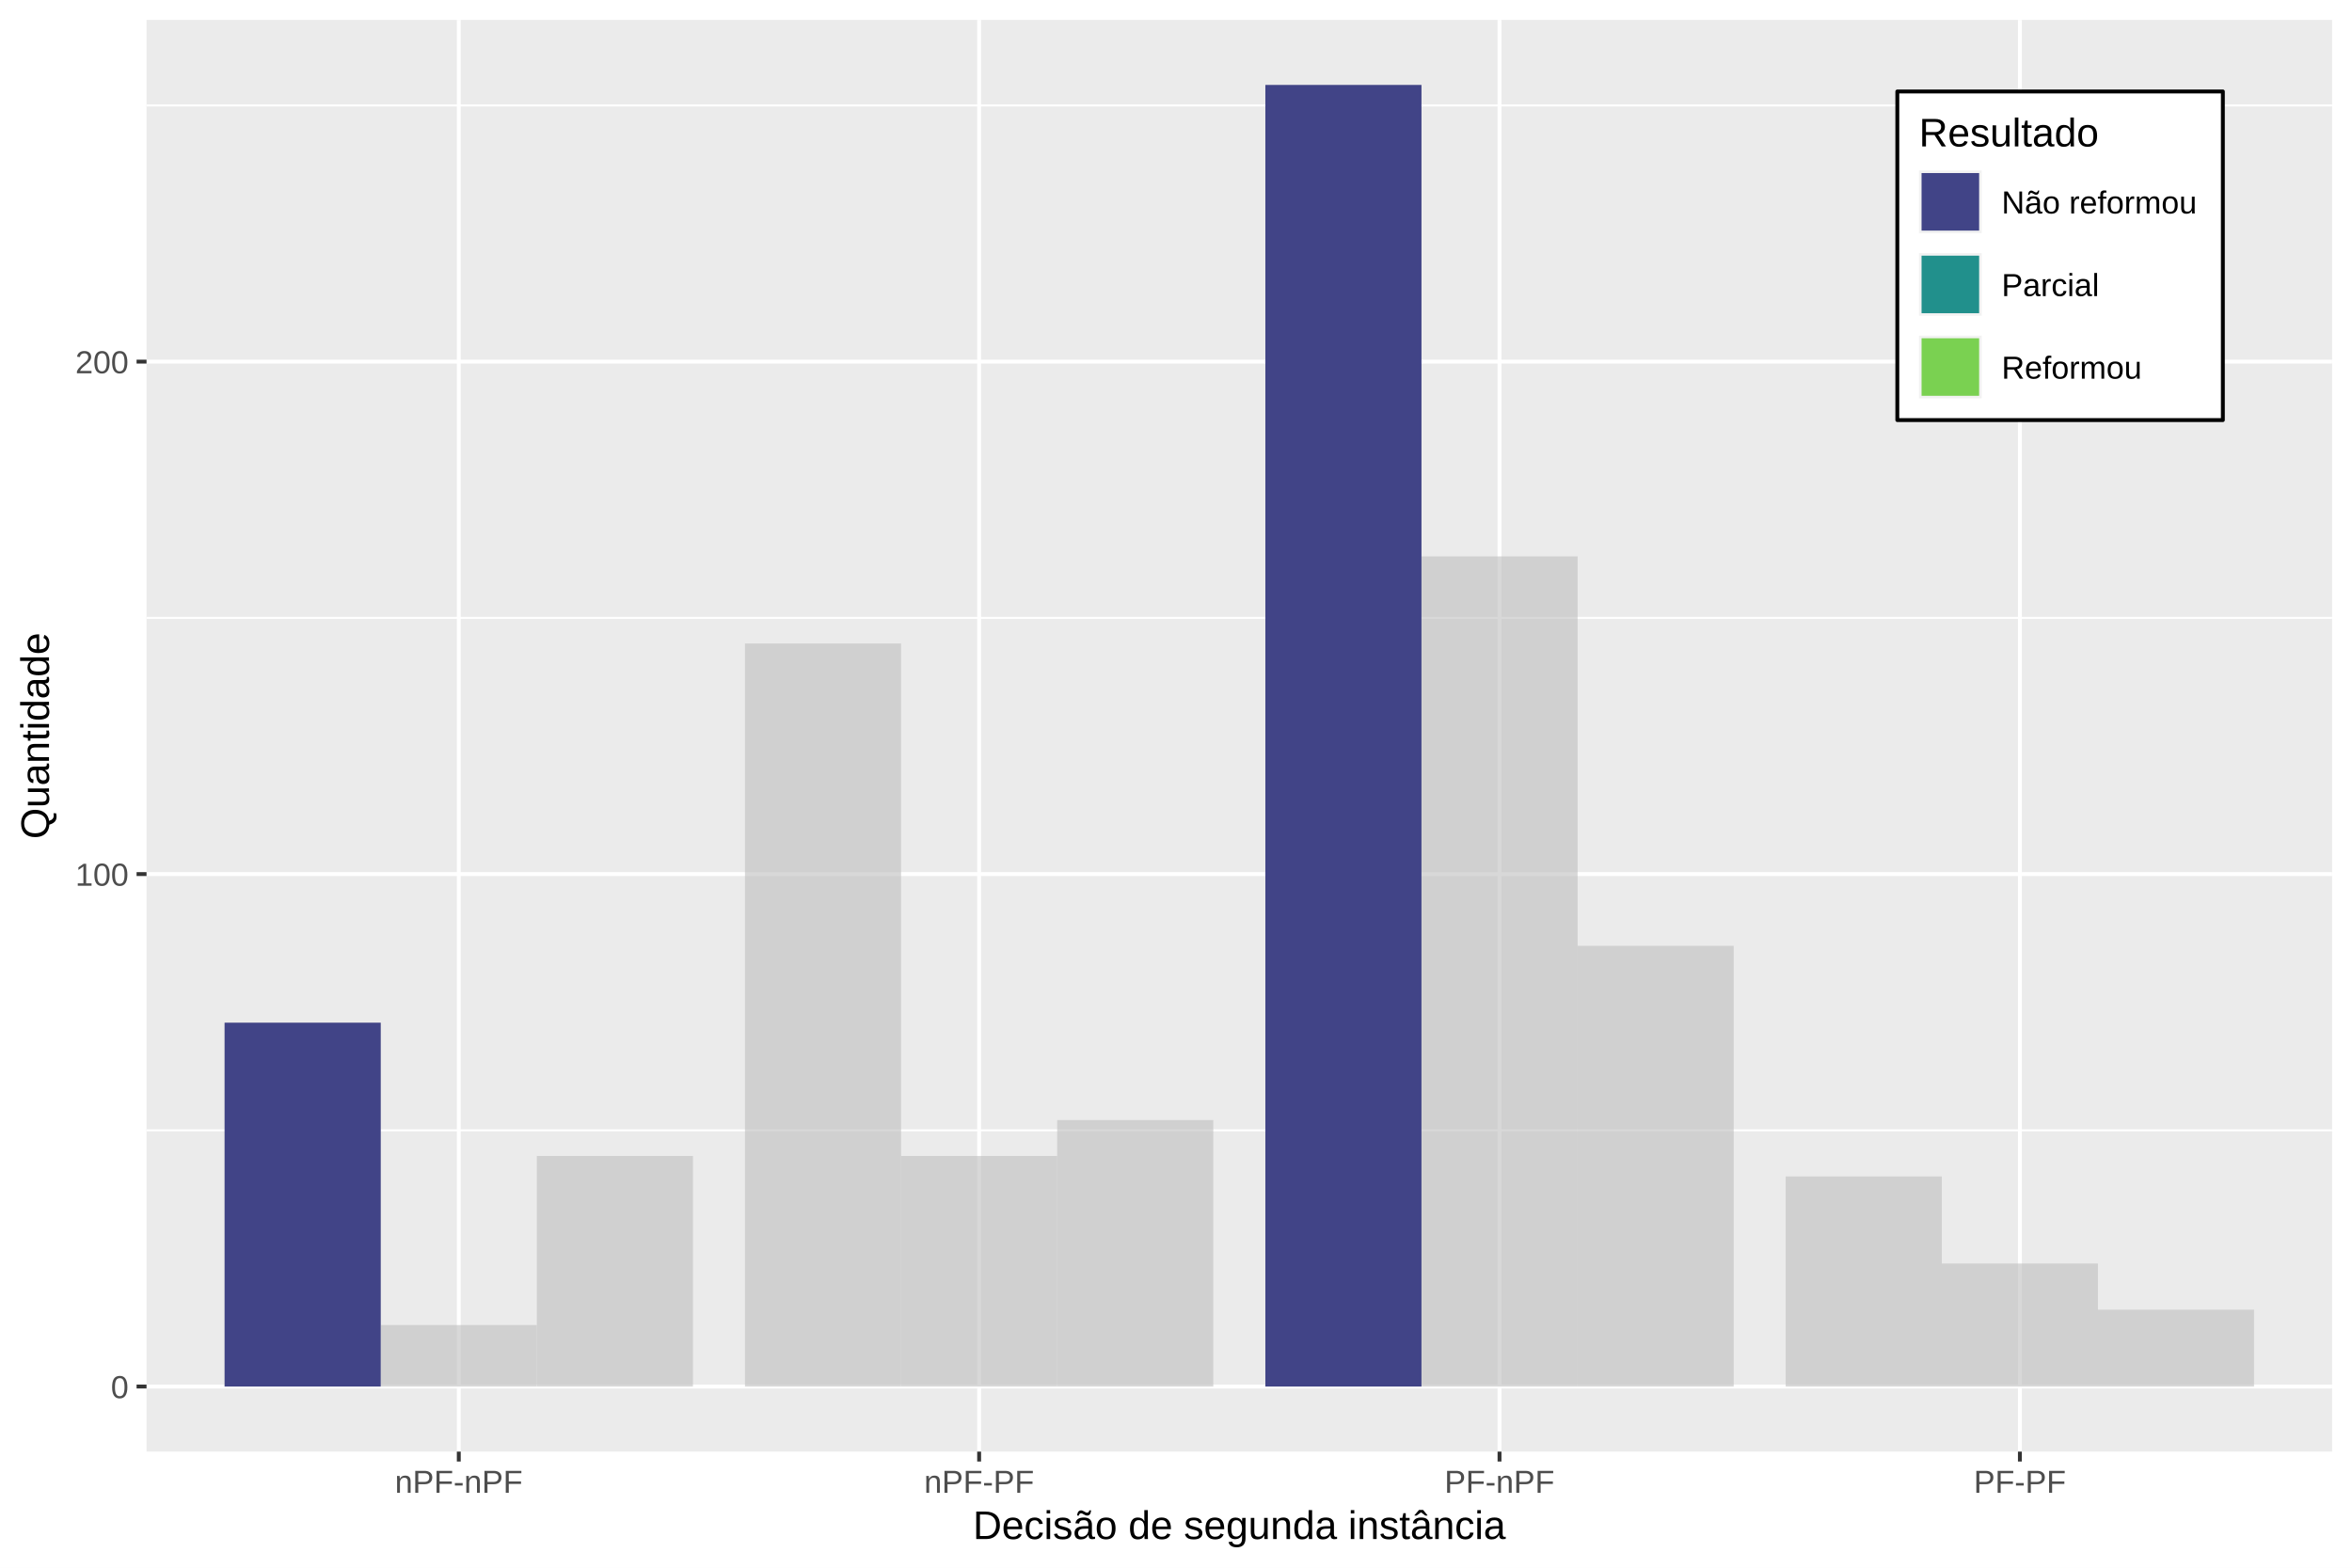
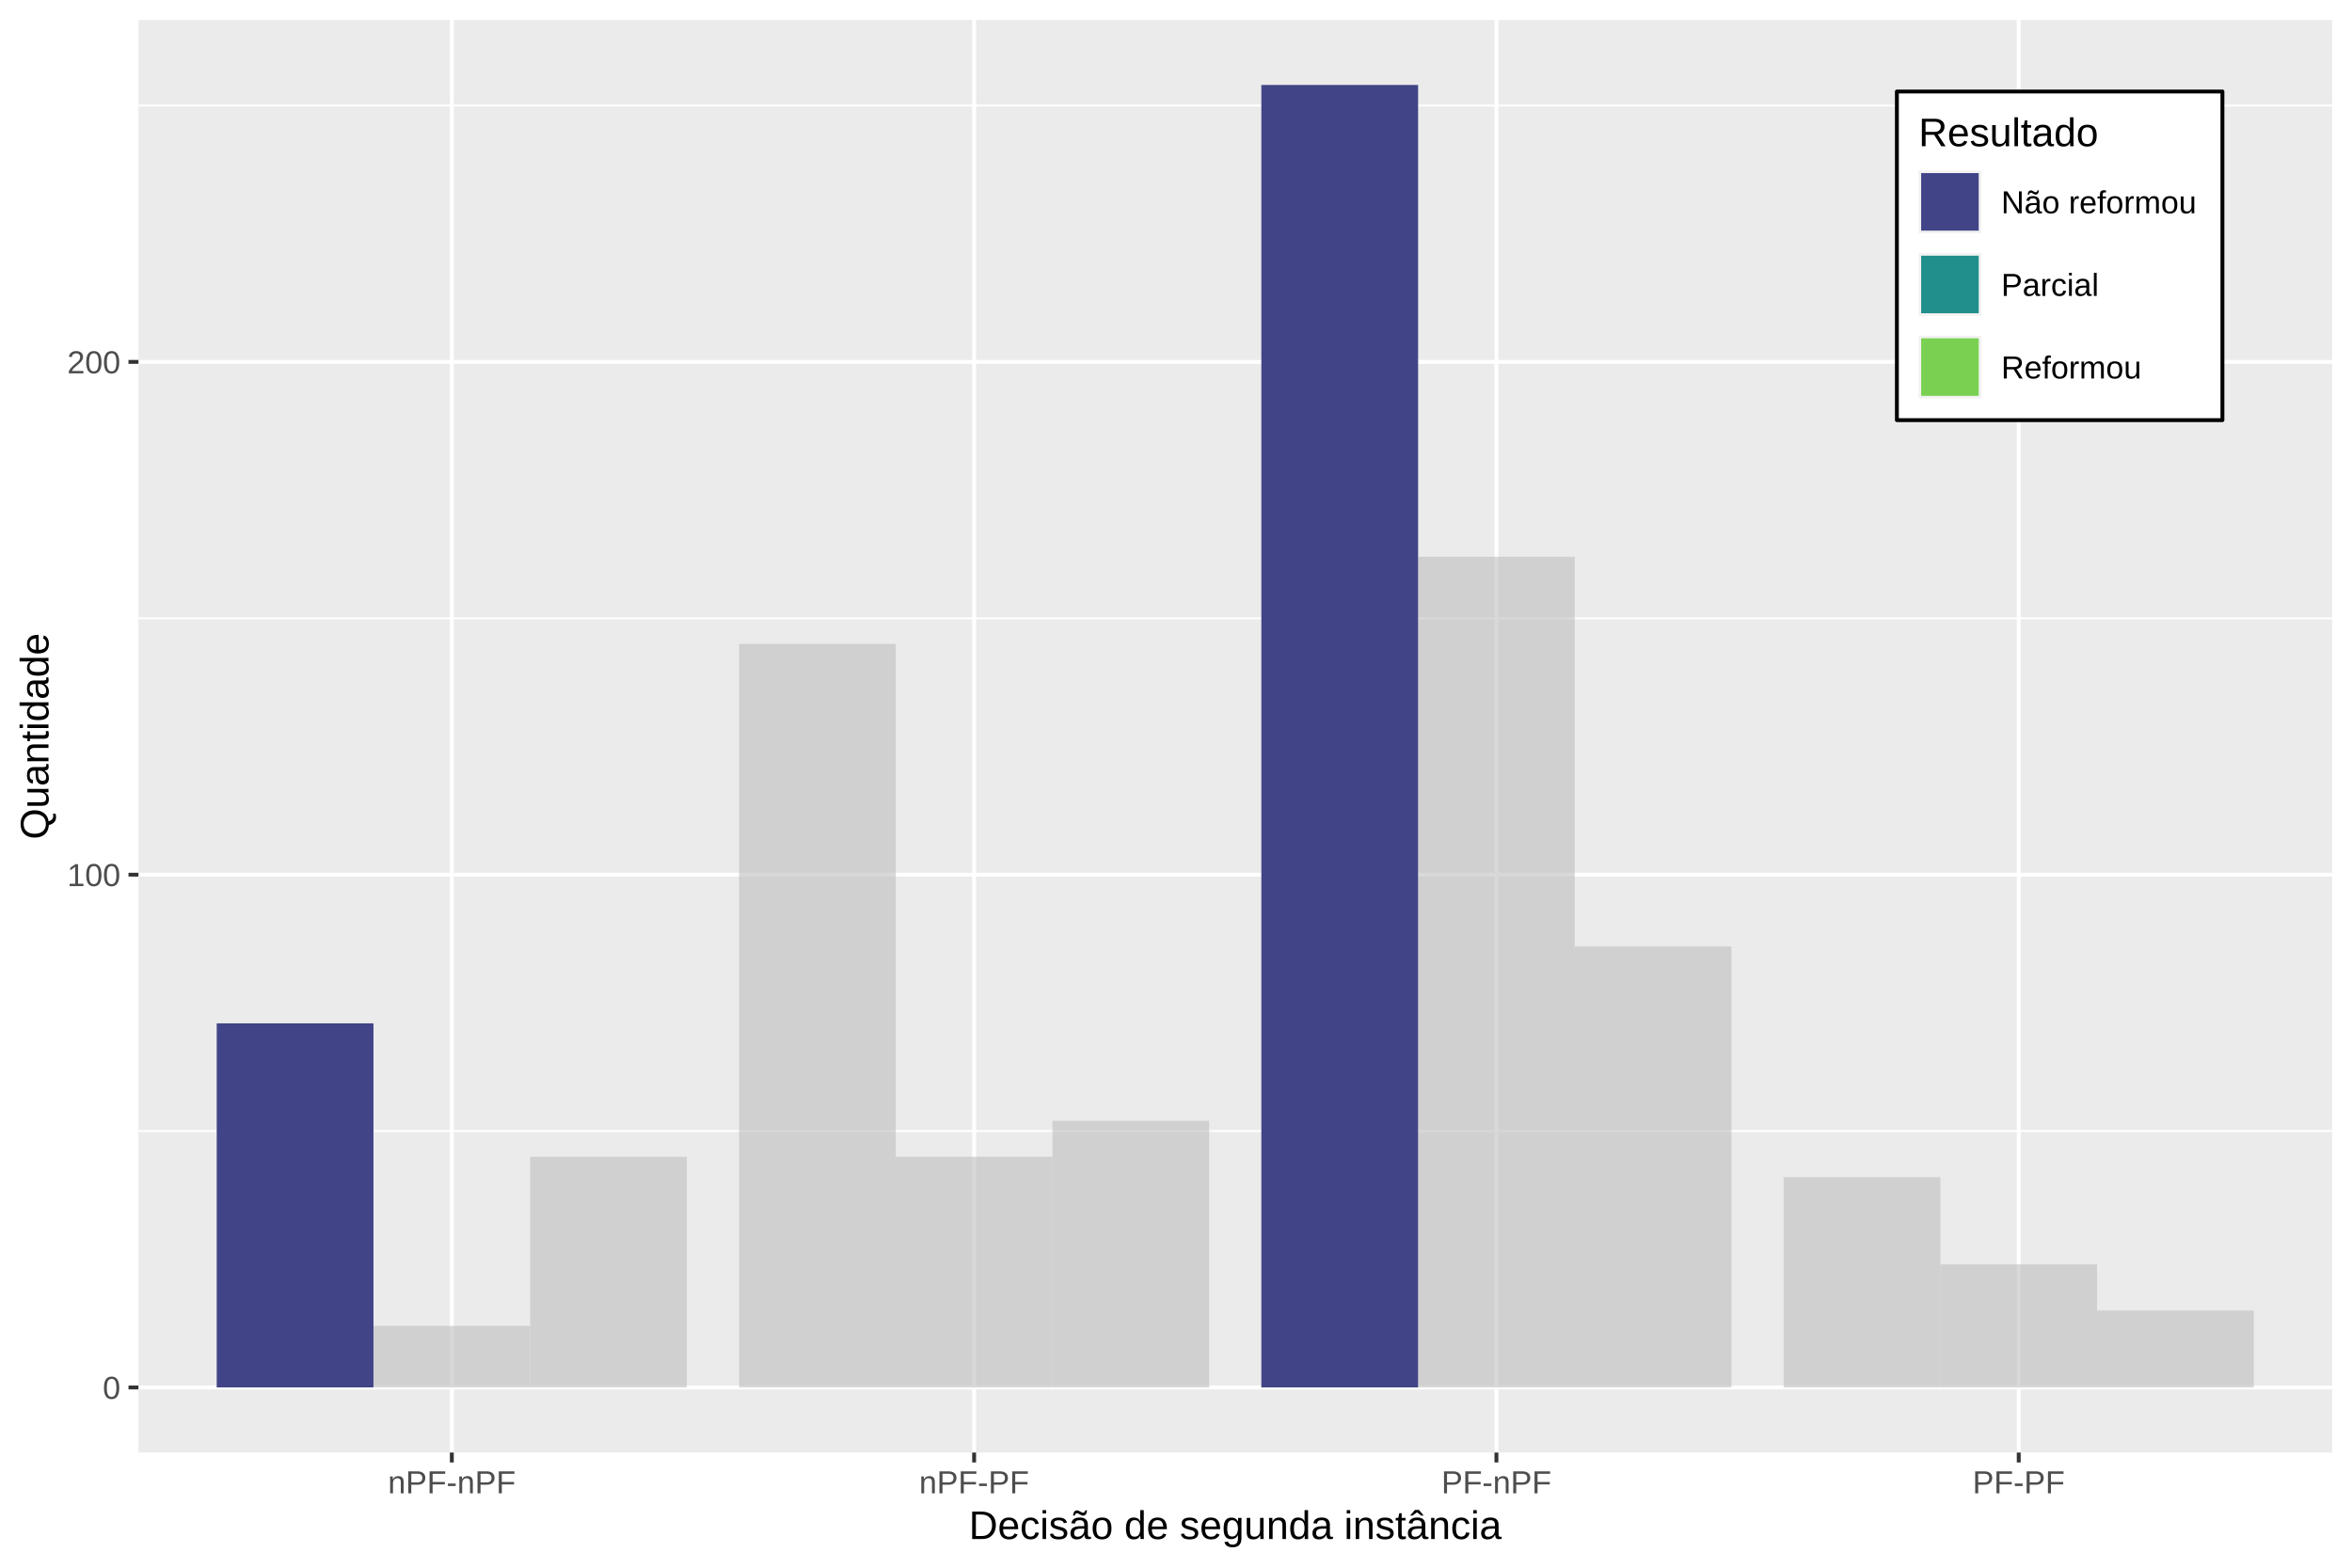
<svg xmlns="http://www.w3.org/2000/svg" class="svglite" width="648.00pt" height="432.00pt" viewBox="0 0 648.00 432.00">
  <defs>
    <style type="text/css">
    .svglite line, .svglite polyline, .svglite polygon, .svglite path, .svglite rect, .svglite circle {
      fill: none;
      stroke: #000000;
      stroke-linecap: round;
      stroke-linejoin: round;
      stroke-miterlimit: 10.00;
    }
    .svglite text {
      white-space: pre;
    }
  </style>
  </defs>
  <rect width="100%" height="100%" style="stroke: none; fill: #FFFFFF;" />
  <defs>
    <clipPath id="cpMC4wMHw2NDguMDB8MC4wMHw0MzIuMDA=">
      <rect x="0.00" y="0.00" width="648.00" height="432.00" />
    </clipPath>
  </defs>
  <g clip-path="url(#cpMC4wMHw2NDguMDB8MC4wMHw0MzIuMDA=)">
    <rect x="0.00" y="0.00" width="648.00" height="432.00" style="stroke-width: 1.07; stroke: #FFFFFF; fill: #FFFFFF;" />
  </g>
  <defs>
-     <clipPath id="cpNDAuMzd8NjQyLjUyfDUuNDh8NDAwLjAx">
-       <rect x="40.37" y="5.48" width="602.15" height="394.53" />
+     <clipPath id="cpMzguMTR8NjQyLjUyfDUuNDh8NDAwLjI3">
+       <rect x="38.14" y="5.48" width="604.39" height="394.79" />
    </clipPath>
  </defs>
-   <g clip-path="url(#cpNDAuMzd8NjQyLjUyfDUuNDh8NDAwLjAx)">
-     <rect x="40.37" y="5.48" width="602.15" height="394.53" style="stroke-width: 1.07; stroke: none; fill: #EBEBEB;" />
-     <polyline points="40.37,311.48 642.52,311.48 " style="stroke-width: 0.53; stroke: #FFFFFF; stroke-linecap: butt;" />
-     <polyline points="40.37,170.27 642.52,170.27 " style="stroke-width: 0.53; stroke: #FFFFFF; stroke-linecap: butt;" />
-     <polyline points="40.37,29.06 642.52,29.06 " style="stroke-width: 0.53; stroke: #FFFFFF; stroke-linecap: butt;" />
-     <polyline points="40.37,382.08 642.52,382.08 " style="stroke-width: 1.07; stroke: #FFFFFF; stroke-linecap: butt;" />
-     <polyline points="40.37,240.87 642.52,240.87 " style="stroke-width: 1.07; stroke: #FFFFFF; stroke-linecap: butt;" />
-     <polyline points="40.37,99.66 642.52,99.66 " style="stroke-width: 1.07; stroke: #FFFFFF; stroke-linecap: butt;" />
-     <polyline points="126.40,400.01 126.40,5.48 " style="stroke-width: 1.07; stroke: #FFFFFF; stroke-linecap: butt;" />
-     <polyline points="269.76,400.01 269.76,5.48 " style="stroke-width: 1.07; stroke: #FFFFFF; stroke-linecap: butt;" />
-     <polyline points="413.13,400.01 413.13,5.48 " style="stroke-width: 1.07; stroke: #FFFFFF; stroke-linecap: butt;" />
-     <polyline points="556.50,400.01 556.50,5.48 " style="stroke-width: 1.07; stroke: #FFFFFF; stroke-linecap: butt;" />
-     <rect x="61.88" y="281.82" width="43.01" height="100.26" style="stroke-width: 1.07; stroke: none; stroke-linecap: square; stroke-linejoin: miter; fill: #BEBEBE; fill-opacity: 0.60;" />
-     <rect x="205.25" y="177.33" width="43.01" height="204.75" style="stroke-width: 1.07; stroke: none; stroke-linecap: square; stroke-linejoin: miter; fill: #BEBEBE; fill-opacity: 0.60;" />
-     <rect x="348.62" y="23.41" width="43.01" height="358.67" style="stroke-width: 1.07; stroke: none; stroke-linecap: square; stroke-linejoin: miter; fill: #BEBEBE; fill-opacity: 0.60;" />
-     <rect x="491.98" y="324.18" width="43.01" height="57.90" style="stroke-width: 1.07; stroke: none; stroke-linecap: square; stroke-linejoin: miter; fill: #BEBEBE; fill-opacity: 0.60;" />
-     <rect x="104.89" y="365.14" width="43.01" height="16.94" style="stroke-width: 1.07; stroke: none; stroke-linecap: square; stroke-linejoin: miter; fill: #BEBEBE; fill-opacity: 0.60;" />
-     <rect x="248.26" y="318.54" width="43.01" height="63.54" style="stroke-width: 1.07; stroke: none; stroke-linecap: square; stroke-linejoin: miter; fill: #BEBEBE; fill-opacity: 0.60;" />
-     <rect x="391.63" y="153.32" width="43.01" height="228.76" style="stroke-width: 1.07; stroke: none; stroke-linecap: square; stroke-linejoin: miter; fill: #BEBEBE; fill-opacity: 0.60;" />
-     <rect x="534.99" y="348.19" width="43.01" height="33.89" style="stroke-width: 1.07; stroke: none; stroke-linecap: square; stroke-linejoin: miter; fill: #BEBEBE; fill-opacity: 0.60;" />
-     <rect x="147.90" y="318.54" width="43.01" height="63.54" style="stroke-width: 1.07; stroke: none; stroke-linecap: square; stroke-linejoin: miter; fill: #BEBEBE; fill-opacity: 0.60;" />
-     <rect x="291.27" y="308.65" width="43.01" height="73.43" style="stroke-width: 1.07; stroke: none; stroke-linecap: square; stroke-linejoin: miter; fill: #BEBEBE; fill-opacity: 0.60;" />
-     <rect x="434.64" y="260.64" width="43.01" height="121.44" style="stroke-width: 1.07; stroke: none; stroke-linecap: square; stroke-linejoin: miter; fill: #BEBEBE; fill-opacity: 0.60;" />
-     <rect x="578.00" y="360.90" width="43.01" height="21.18" style="stroke-width: 1.07; stroke: none; stroke-linecap: square; stroke-linejoin: miter; fill: #BEBEBE; fill-opacity: 0.60;" />
-     <rect x="61.88" y="281.82" width="43.01" height="100.26" style="stroke-width: 1.07; stroke: none; stroke-linecap: square; stroke-linejoin: miter; fill: #414487;" />
-     <rect x="348.62" y="23.41" width="43.01" height="358.67" style="stroke-width: 1.07; stroke: none; stroke-linecap: square; stroke-linejoin: miter; fill: #414487;" />
+   <g clip-path="url(#cpMzguMTR8NjQyLjUyfDUuNDh8NDAwLjI3)">
+     <rect x="38.14" y="5.48" width="604.39" height="394.79" style="stroke-width: 1.07; stroke: none; fill: #EBEBEB;" />
+     <polyline points="38.14,311.68 642.52,311.68 " style="stroke-width: 0.53; stroke: #FFFFFF; stroke-linecap: butt;" />
+     <polyline points="38.14,170.38 642.52,170.38 " style="stroke-width: 0.53; stroke: #FFFFFF; stroke-linecap: butt;" />
+     <polyline points="38.14,29.08 642.52,29.08 " style="stroke-width: 0.53; stroke: #FFFFFF; stroke-linecap: butt;" />
+     <polyline points="38.14,382.33 642.52,382.33 " style="stroke-width: 1.07; stroke: #FFFFFF; stroke-linecap: butt;" />
+     <polyline points="38.14,241.03 642.52,241.03 " style="stroke-width: 1.07; stroke: #FFFFFF; stroke-linecap: butt;" />
+     <polyline points="38.14,99.73 642.52,99.73 " style="stroke-width: 1.07; stroke: #FFFFFF; stroke-linecap: butt;" />
+     <polyline points="124.48,400.27 124.48,5.48 " style="stroke-width: 1.07; stroke: #FFFFFF; stroke-linecap: butt;" />
+     <polyline points="268.38,400.27 268.38,5.48 " style="stroke-width: 1.07; stroke: #FFFFFF; stroke-linecap: butt;" />
+     <polyline points="412.28,400.27 412.28,5.48 " style="stroke-width: 1.07; stroke: #FFFFFF; stroke-linecap: butt;" />
+     <polyline points="556.18,400.27 556.18,5.48 " style="stroke-width: 1.07; stroke: #FFFFFF; stroke-linecap: butt;" />
+     <rect x="59.72" y="282.00" width="43.17" height="100.32" style="stroke-width: 1.07; stroke: none; stroke-linecap: square; stroke-linejoin: miter; fill: #BEBEBE; fill-opacity: 0.60;" />
+     <rect x="203.62" y="177.44" width="43.17" height="204.89" style="stroke-width: 1.07; stroke: none; stroke-linecap: square; stroke-linejoin: miter; fill: #BEBEBE; fill-opacity: 0.60;" />
+     <rect x="347.52" y="23.42" width="43.17" height="358.90" style="stroke-width: 1.07; stroke: none; stroke-linecap: square; stroke-linejoin: miter; fill: #BEBEBE; fill-opacity: 0.60;" />
+     <rect x="491.42" y="324.39" width="43.17" height="57.93" style="stroke-width: 1.07; stroke: none; stroke-linecap: square; stroke-linejoin: miter; fill: #BEBEBE; fill-opacity: 0.60;" />
+     <rect x="102.89" y="365.37" width="43.17" height="16.96" style="stroke-width: 1.07; stroke: none; stroke-linecap: square; stroke-linejoin: miter; fill: #BEBEBE; fill-opacity: 0.60;" />
+     <rect x="246.79" y="318.74" width="43.17" height="63.59" style="stroke-width: 1.07; stroke: none; stroke-linecap: square; stroke-linejoin: miter; fill: #BEBEBE; fill-opacity: 0.60;" />
+     <rect x="390.69" y="153.42" width="43.17" height="228.91" style="stroke-width: 1.07; stroke: none; stroke-linecap: square; stroke-linejoin: miter; fill: #BEBEBE; fill-opacity: 0.60;" />
+     <rect x="534.59" y="348.42" width="43.17" height="33.91" style="stroke-width: 1.07; stroke: none; stroke-linecap: square; stroke-linejoin: miter; fill: #BEBEBE; fill-opacity: 0.60;" />
+     <rect x="146.06" y="318.74" width="43.17" height="63.59" style="stroke-width: 1.07; stroke: none; stroke-linecap: square; stroke-linejoin: miter; fill: #BEBEBE; fill-opacity: 0.60;" />
+     <rect x="289.96" y="308.85" width="43.17" height="73.48" style="stroke-width: 1.07; stroke: none; stroke-linecap: square; stroke-linejoin: miter; fill: #BEBEBE; fill-opacity: 0.60;" />
+     <rect x="433.86" y="260.81" width="43.17" height="121.52" style="stroke-width: 1.07; stroke: none; stroke-linecap: square; stroke-linejoin: miter; fill: #BEBEBE; fill-opacity: 0.60;" />
+     <rect x="577.77" y="361.13" width="43.17" height="21.20" style="stroke-width: 1.07; stroke: none; stroke-linecap: square; stroke-linejoin: miter; fill: #BEBEBE; fill-opacity: 0.60;" />
+     <rect x="59.72" y="282.00" width="43.17" height="100.32" style="stroke-width: 1.07; stroke: none; stroke-linecap: square; stroke-linejoin: miter; fill: #414487;" />
+     <rect x="347.52" y="23.42" width="43.17" height="358.90" style="stroke-width: 1.07; stroke: none; stroke-linecap: square; stroke-linejoin: miter; fill: #414487;" />
  </g>
  <g clip-path="url(#cpMC4wMHw2NDguMDB8MC4wMHw0MzIuMDA=)">
-     <text x="35.44" y="385.29" text-anchor="end" style="font-size: 8.80px;fill: #4D4D4D; font-family: &quot;Liberation Sans&quot;;" textLength="5.59px" lengthAdjust="spacingAndGlyphs">0</text>
-     <text x="35.44" y="244.08" text-anchor="end" style="font-size: 8.80px;fill: #4D4D4D; font-family: &quot;Liberation Sans&quot;;" textLength="16.78px" lengthAdjust="spacingAndGlyphs">100</text>
-     <text x="35.44" y="102.87" text-anchor="end" style="font-size: 8.80px;fill: #4D4D4D; font-family: &quot;Liberation Sans&quot;;" textLength="16.78px" lengthAdjust="spacingAndGlyphs">200</text>
-     <polyline points="37.63,382.08 40.37,382.08 " style="stroke-width: 1.07; stroke: #333333; stroke-linecap: butt;" />
-     <polyline points="37.63,240.87 40.37,240.87 " style="stroke-width: 1.07; stroke: #333333; stroke-linecap: butt;" />
-     <polyline points="37.63,99.66 40.37,99.66 " style="stroke-width: 1.07; stroke: #333333; stroke-linecap: butt;" />
-     <polyline points="126.40,402.75 126.40,400.01 " style="stroke-width: 1.07; stroke: #333333; stroke-linecap: butt;" />
-     <polyline points="269.76,402.75 269.76,400.01 " style="stroke-width: 1.07; stroke: #333333; stroke-linecap: butt;" />
-     <polyline points="413.13,402.75 413.13,400.01 " style="stroke-width: 1.07; stroke: #333333; stroke-linecap: butt;" />
-     <polyline points="556.50,402.75 556.50,400.01 " style="stroke-width: 1.07; stroke: #333333; stroke-linecap: butt;" />
-     <text x="126.40" y="411.36" text-anchor="middle" style="font-size: 8.80px;fill: #4D4D4D; font-family: &quot;Liberation Sans&quot;;" textLength="35.06px" lengthAdjust="spacingAndGlyphs">nPF-nPF</text>
-     <text x="269.76" y="411.36" text-anchor="middle" style="font-size: 8.80px;fill: #4D4D4D; font-family: &quot;Liberation Sans&quot;;" textLength="29.48px" lengthAdjust="spacingAndGlyphs">nPF-PF</text>
-     <text x="413.13" y="411.36" text-anchor="middle" style="font-size: 8.80px;fill: #4D4D4D; font-family: &quot;Liberation Sans&quot;;" textLength="29.48px" lengthAdjust="spacingAndGlyphs">PF-nPF</text>
-     <text x="556.50" y="411.36" text-anchor="middle" style="font-size: 8.80px;fill: #4D4D4D; font-family: &quot;Liberation Sans&quot;;" textLength="23.91px" lengthAdjust="spacingAndGlyphs">PF-PF</text>
-     <text x="341.45" y="424.10" text-anchor="middle" style="font-size: 11.00px; font-family: &quot;Liberation Sans&quot;;" textLength="164.58px" lengthAdjust="spacingAndGlyphs">Decisão de segunda instância</text>
-     <text transform="translate(13.50,202.75) rotate(-90)" text-anchor="middle" style="font-size: 11.00px; font-family: &quot;Liberation Sans&quot;;" textLength="64.19px" lengthAdjust="spacingAndGlyphs">Quantidade</text>
-     <rect x="522.73" y="25.21" width="89.69" height="90.55" style="stroke-width: 1.07; fill: #FFFFFF;" />
-     <text x="528.70" y="40.35" style="font-size: 11.00px; font-family: &quot;Liberation Sans&quot;;" textLength="54.45px" lengthAdjust="spacingAndGlyphs">Resultado</text>
-     <rect x="528.70" y="46.98" width="17.28" height="17.28" style="stroke-width: 1.07; stroke: none; fill: #F2F2F2;" />
-     <rect x="529.41" y="47.69" width="15.86" height="15.86" style="stroke-width: 1.07; stroke: none; stroke-linecap: square; stroke-linejoin: miter; fill: #414487;" />
-     <rect x="528.70" y="69.74" width="17.28" height="17.28" style="stroke-width: 1.07; stroke: none; fill: #F2F2F2;" />
-     <rect x="529.41" y="70.45" width="15.86" height="15.86" style="stroke-width: 1.07; stroke: none; stroke-linecap: square; stroke-linejoin: miter; fill: #21908C;" />
-     <rect x="528.70" y="92.50" width="17.28" height="17.28" style="stroke-width: 1.07; stroke: none; fill: #F2F2F2;" />
-     <rect x="529.41" y="93.21" width="15.86" height="15.86" style="stroke-width: 1.07; stroke: none; stroke-linecap: square; stroke-linejoin: miter; fill: #7AD151;" />
-     <text x="551.46" y="58.83" style="font-size: 8.80px; font-family: &quot;Liberation Sans&quot;;" textLength="60.46px" lengthAdjust="spacingAndGlyphs">Não reformou</text>
-     <text x="551.46" y="81.59" style="font-size: 8.80px; font-family: &quot;Liberation Sans&quot;;" textLength="28.85px" lengthAdjust="spacingAndGlyphs">Parcial</text>
-     <text x="551.46" y="104.35" style="font-size: 8.80px; font-family: &quot;Liberation Sans&quot;;" textLength="42.60px" lengthAdjust="spacingAndGlyphs">Reformou</text>
+     <text x="33.20" y="385.48" text-anchor="end" style="font-size: 8.80px;fill: #4D4D4D; font-family: &quot;Arial&quot;;" textLength="4.90px" lengthAdjust="spacingAndGlyphs">0</text>
+     <text x="33.20" y="244.18" text-anchor="end" style="font-size: 8.80px;fill: #4D4D4D; font-family: &quot;Arial&quot;;" textLength="14.69px" lengthAdjust="spacingAndGlyphs">100</text>
+     <text x="33.20" y="102.88" text-anchor="end" style="font-size: 8.80px;fill: #4D4D4D; font-family: &quot;Arial&quot;;" textLength="14.69px" lengthAdjust="spacingAndGlyphs">200</text>
+     <polyline points="35.40,382.33 38.14,382.33 " style="stroke-width: 1.07; stroke: #333333; stroke-linecap: butt;" />
+     <polyline points="35.40,241.03 38.14,241.03 " style="stroke-width: 1.07; stroke: #333333; stroke-linecap: butt;" />
+     <polyline points="35.40,99.73 38.14,99.73 " style="stroke-width: 1.07; stroke: #333333; stroke-linecap: butt;" />
+     <polyline points="124.48,403.01 124.48,400.27 " style="stroke-width: 1.07; stroke: #333333; stroke-linecap: butt;" />
+     <polyline points="268.38,403.01 268.38,400.27 " style="stroke-width: 1.07; stroke: #333333; stroke-linecap: butt;" />
+     <polyline points="412.28,403.01 412.28,400.27 " style="stroke-width: 1.07; stroke: #333333; stroke-linecap: butt;" />
+     <polyline points="556.18,403.01 556.18,400.27 " style="stroke-width: 1.07; stroke: #333333; stroke-linecap: butt;" />
+     <text x="124.48" y="411.50" text-anchor="middle" style="font-size: 8.80px;fill: #4D4D4D; font-family: &quot;Arial&quot;;" textLength="35.20px" lengthAdjust="spacingAndGlyphs">nPF-nPF</text>
+     <text x="268.38" y="411.50" text-anchor="middle" style="font-size: 8.80px;fill: #4D4D4D; font-family: &quot;Arial&quot;;" textLength="30.30px" lengthAdjust="spacingAndGlyphs">nPF-PF</text>
+     <text x="412.28" y="411.50" text-anchor="middle" style="font-size: 8.80px;fill: #4D4D4D; font-family: &quot;Arial&quot;;" textLength="30.30px" lengthAdjust="spacingAndGlyphs">PF-nPF</text>
+     <text x="556.18" y="411.50" text-anchor="middle" style="font-size: 8.80px;fill: #4D4D4D; font-family: &quot;Arial&quot;;" textLength="25.41px" lengthAdjust="spacingAndGlyphs">PF-PF</text>
+     <text x="340.33" y="424.10" text-anchor="middle" style="font-size: 11.00px; font-family: &quot;Arial&quot;;" textLength="146.81px" lengthAdjust="spacingAndGlyphs">Decisão de segunda instância</text>
+     <text transform="translate(13.36,202.88) rotate(-90)" text-anchor="middle" style="font-size: 11.00px; font-family: &quot;Arial&quot;;" textLength="56.90px" lengthAdjust="spacingAndGlyphs">Quantidade</text>
+     <rect x="522.61" y="25.22" width="89.69" height="90.55" style="stroke-width: 1.07; fill: #FFFFFF;" />
+     <text x="528.59" y="40.29" style="font-size: 11.00px; font-family: &quot;Arial&quot;;" textLength="49.54px" lengthAdjust="spacingAndGlyphs">Resultado</text>
+     <rect x="528.59" y="46.99" width="17.28" height="17.28" style="stroke-width: 1.07; stroke: none; fill: #F2F2F2;" />
+     <rect x="529.30" y="47.70" width="15.86" height="15.86" style="stroke-width: 1.07; stroke: none; stroke-linecap: square; stroke-linejoin: miter; fill: #414487;" />
+     <rect x="528.59" y="69.75" width="17.28" height="17.28" style="stroke-width: 1.07; stroke: none; fill: #F2F2F2;" />
+     <rect x="529.30" y="70.46" width="15.86" height="15.86" style="stroke-width: 1.07; stroke: none; stroke-linecap: square; stroke-linejoin: miter; fill: #21908C;" />
+     <rect x="528.59" y="92.51" width="17.28" height="17.28" style="stroke-width: 1.07; stroke: none; fill: #F2F2F2;" />
+     <rect x="529.30" y="93.22" width="15.86" height="15.86" style="stroke-width: 1.07; stroke: none; stroke-linecap: square; stroke-linejoin: miter; fill: #7AD151;" />
+     <text x="551.35" y="58.78" style="font-size: 8.80px; font-family: &quot;Arial&quot;;" textLength="53.81px" lengthAdjust="spacingAndGlyphs">Não reformou</text>
+     <text x="551.35" y="81.54" style="font-size: 8.80px; font-family: &quot;Arial&quot;;" textLength="26.89px" lengthAdjust="spacingAndGlyphs">Parcial</text>
+     <text x="551.35" y="104.30" style="font-size: 8.80px; font-family: &quot;Arial&quot;;" textLength="38.64px" lengthAdjust="spacingAndGlyphs">Reformou</text>
  </g>
</svg>
